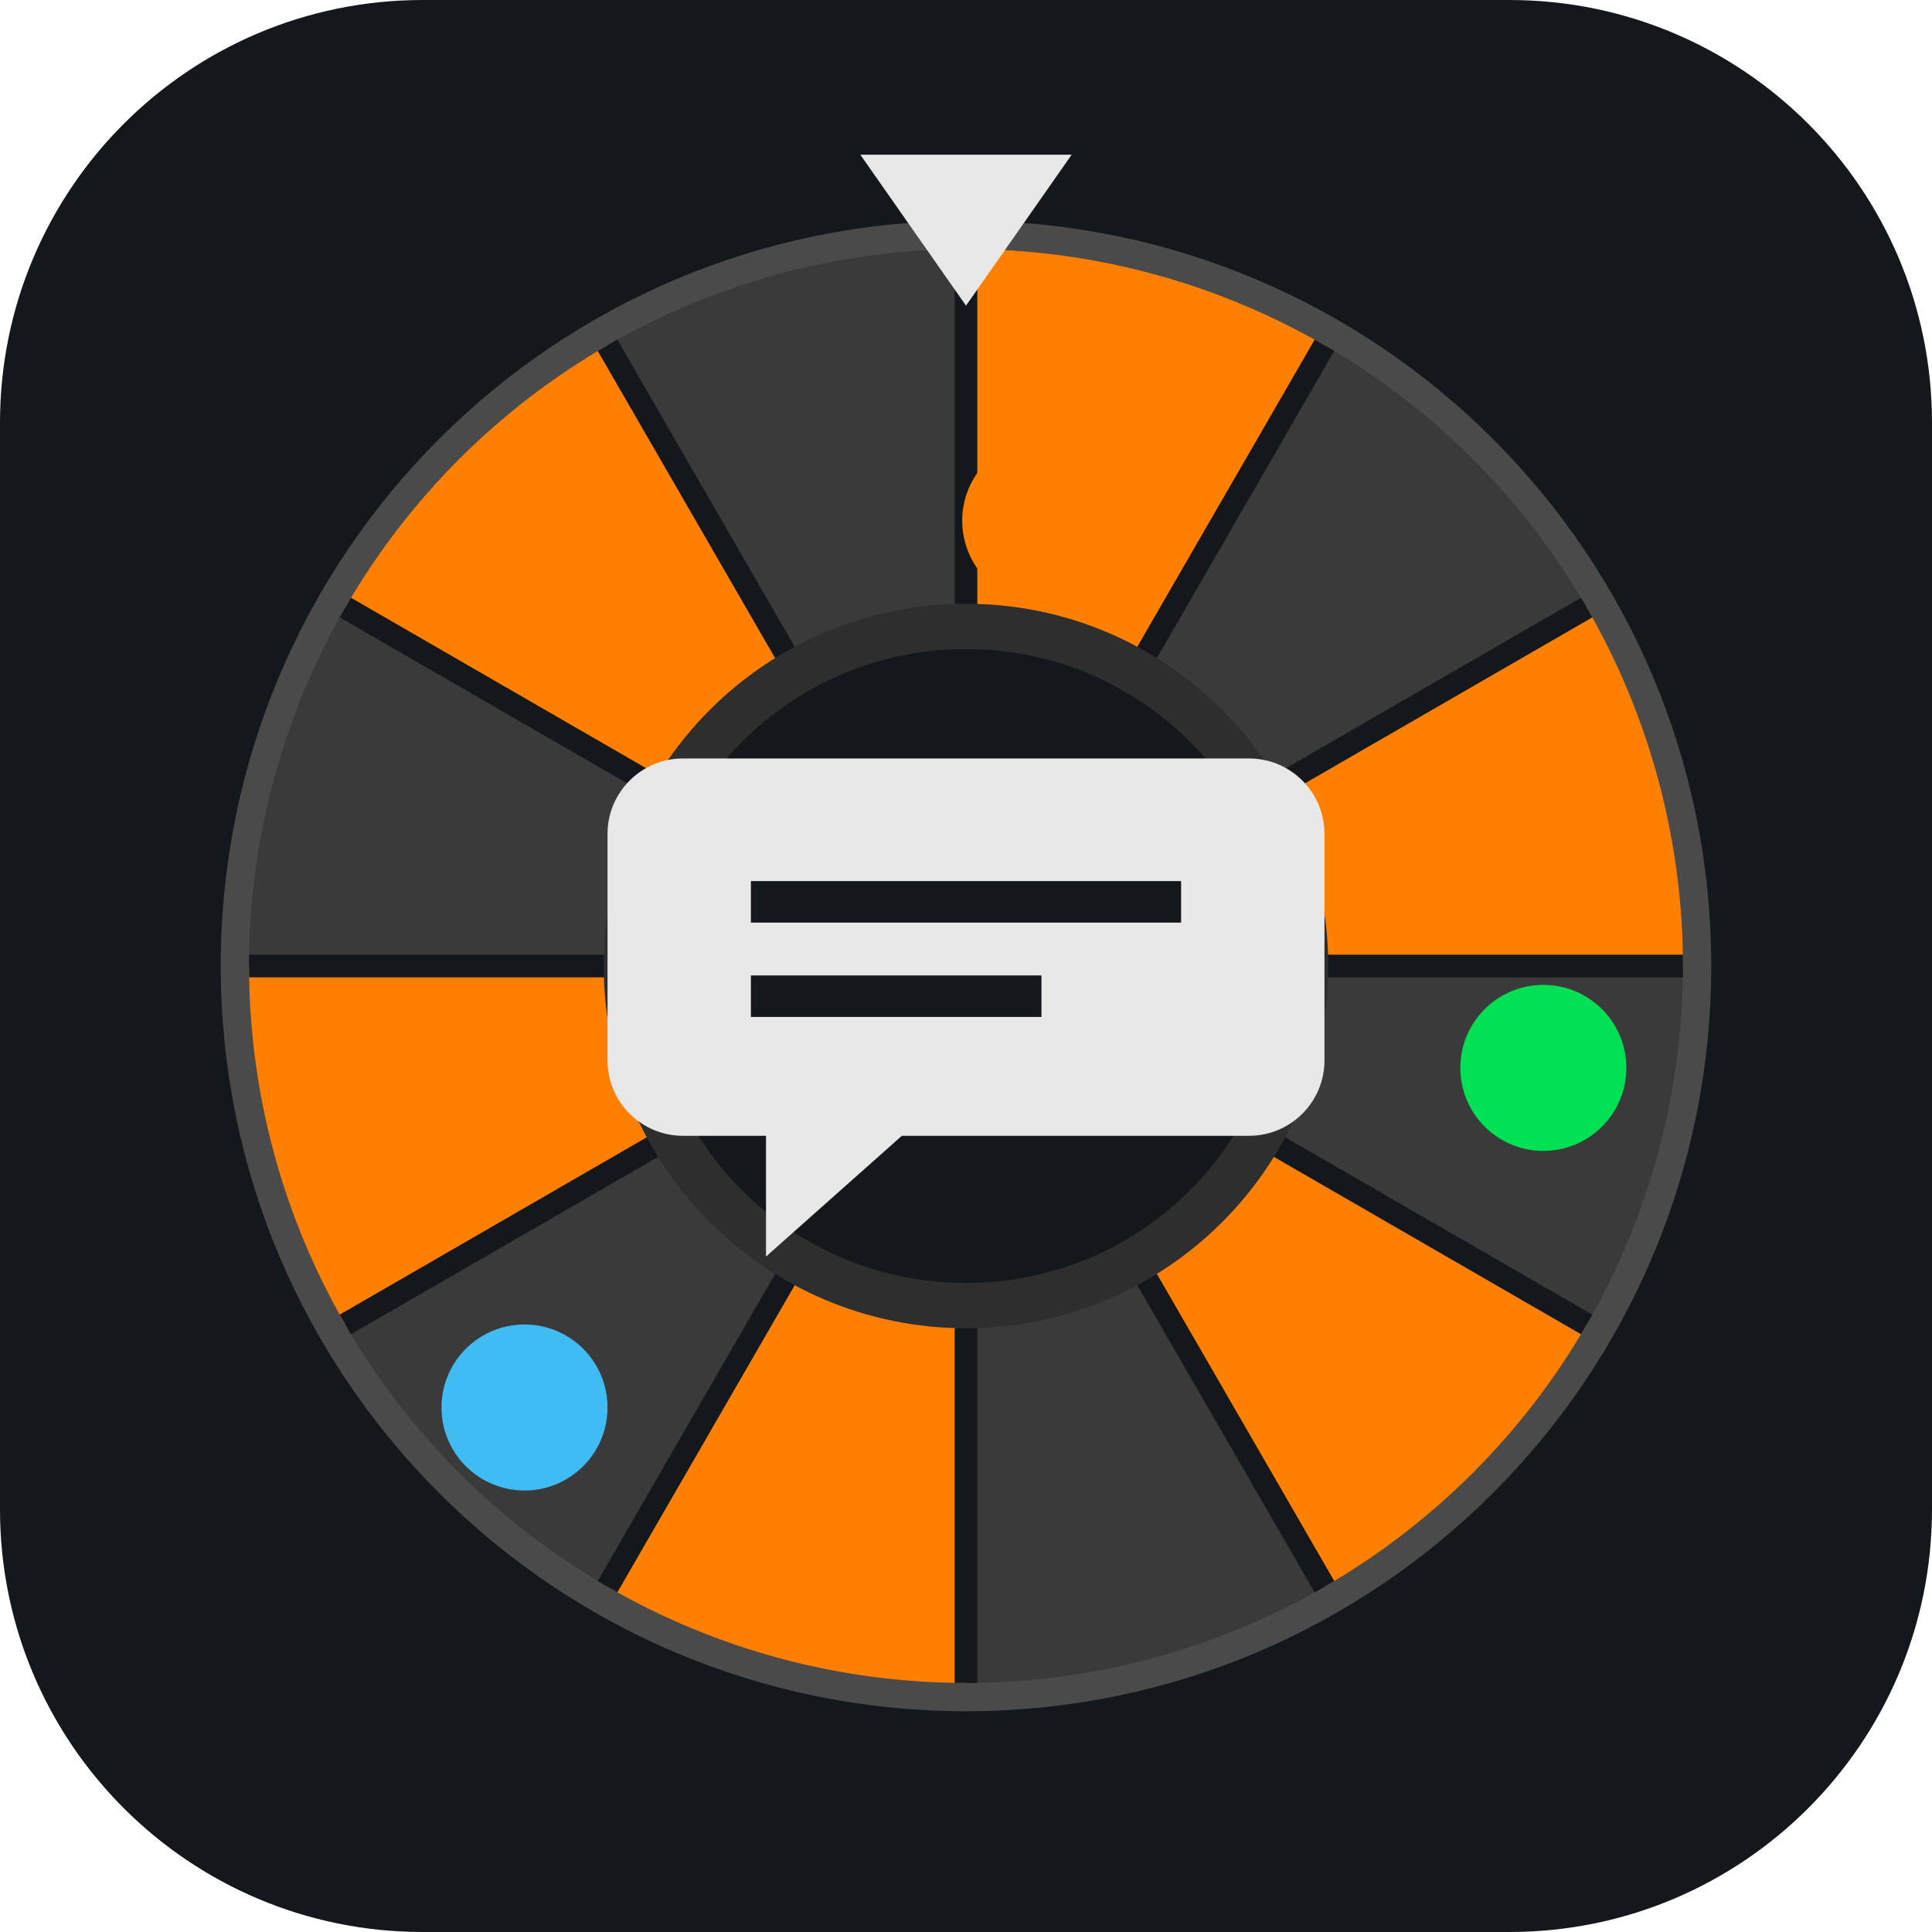
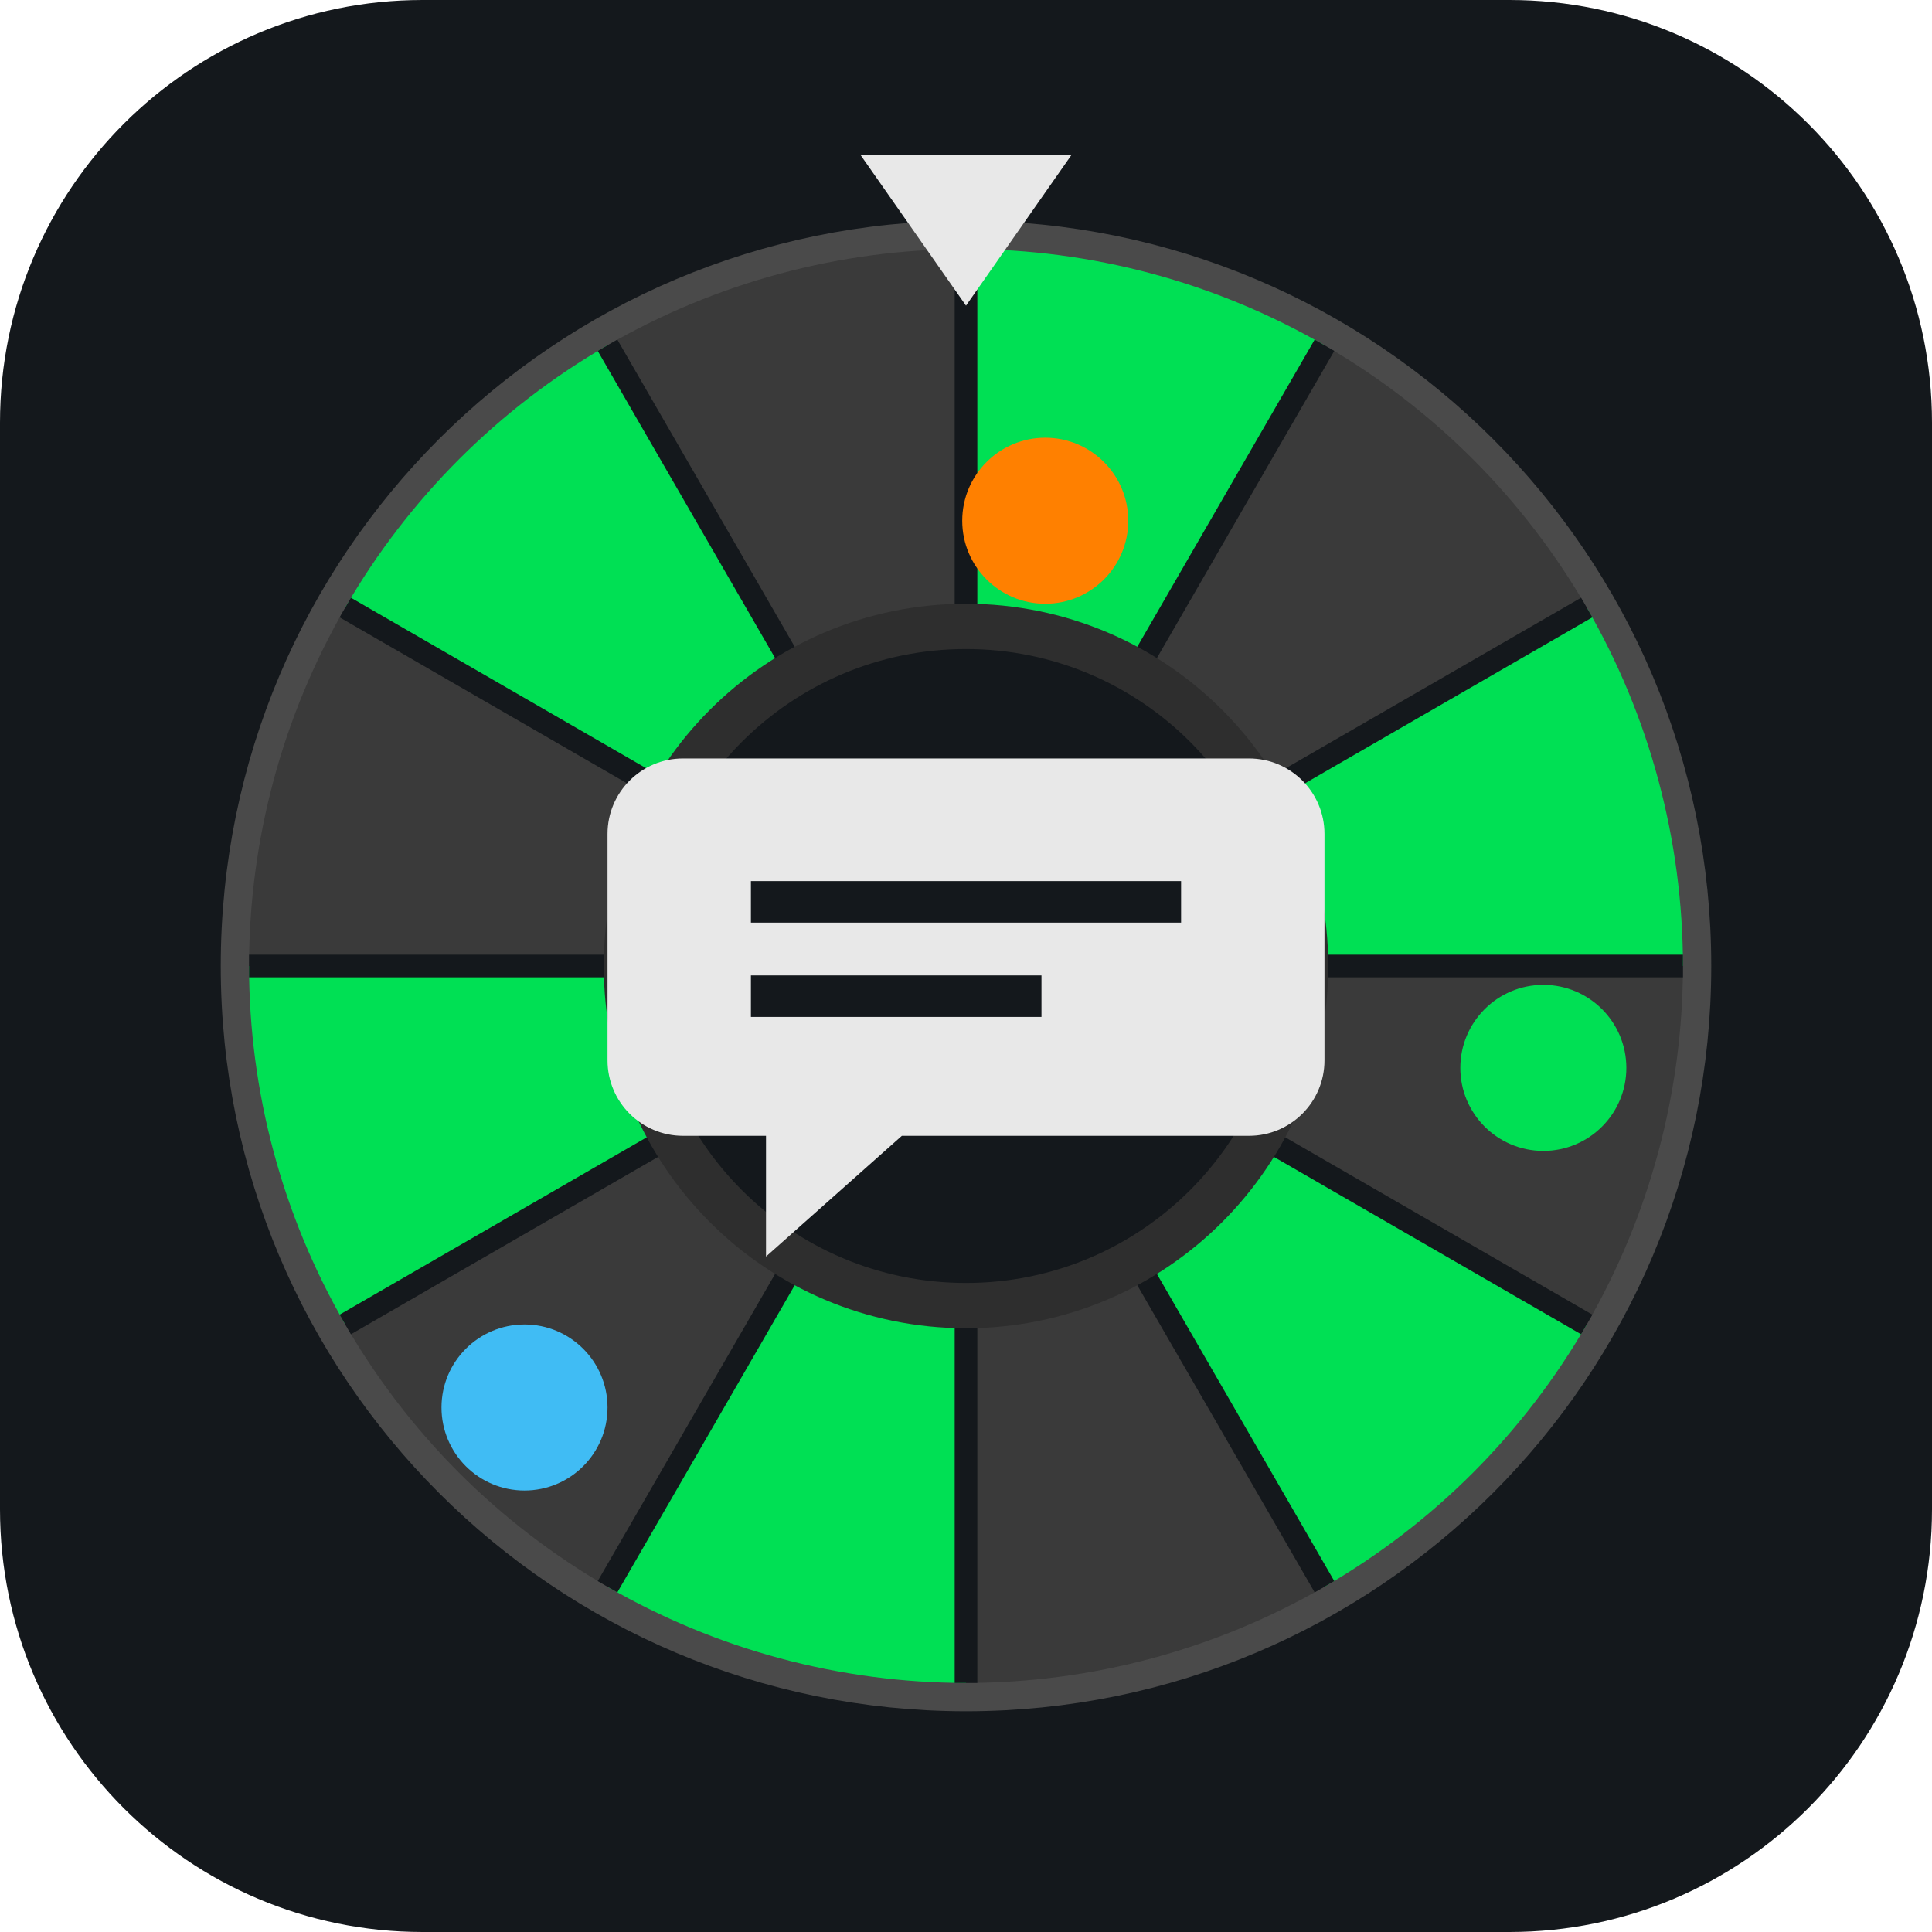
<svg xmlns="http://www.w3.org/2000/svg" viewBox="0 0 64 64">
  <rect width="64" height="64" rx="14" fill="#14181c" />
  <g transform="translate(32 32) scale(1.25) translate(-32 -27)">
    <circle cx="32" cy="27" r="19" fill="#3a3a3a" stroke="#4a4a4a" stroke-width="1.5" />
-     <path d="M32 27 L32 8 A19 19 0 0 1 41.5 10.55 Z" fill="#ff8000" />
+     <path d="M32 27 L32 8 A19 19 0 0 1 41.5 10.55 Z" fill="#00e054" />
    <path d="M32 27 L41.5 10.55 A19 19 0 0 1 48.45 17.5 Z" fill="#3a3a3a" />
-     <path d="M32 27 L48.45 17.5 A19 19 0 0 1 51 27 Z" fill="#ff8000" />
+     <path d="M32 27 L48.45 17.5 A19 19 0 0 1 51 27 Z" fill="#00e054" />
    <path d="M32 27 L51 27 A19 19 0 0 1 48.45 36.5 Z" fill="#3a3a3a" />
-     <path d="M32 27 L48.45 36.5 A19 19 0 0 1 41.5 43.45 Z" fill="#ff8000" />
+     <path d="M32 27 L48.45 36.5 A19 19 0 0 1 41.5 43.45 Z" fill="#00e054" />
    <path d="M32 27 L41.5 43.45 A19 19 0 0 1 32 46 Z" fill="#3a3a3a" />
-     <path d="M32 27 L32 46 A19 19 0 0 1 22.5 43.45 Z" fill="#ff8000" />
+     <path d="M32 27 L32 46 A19 19 0 0 1 22.5 43.45 Z" fill="#00e054" />
    <path d="M32 27 L22.5 43.45 A19 19 0 0 1 15.55 36.5 Z" fill="#3a3a3a" />
-     <path d="M32 27 L15.55 36.5 A19 19 0 0 1 13 27 Z" fill="#ff8000" />
+     <path d="M32 27 L15.55 36.5 A19 19 0 0 1 13 27 Z" fill="#00e054" />
    <path d="M32 27 L13 27 A19 19 0 0 1 15.55 17.5 Z" fill="#3a3a3a" />
-     <path d="M32 27 L15.55 17.5 A19 19 0 0 1 22.5 10.55 Z" fill="#ff8000" />
+     <path d="M32 27 L15.55 17.5 A19 19 0 0 1 22.5 10.55 Z" fill="#00e054" />
    <path d="M32 27 L22.5 10.55 A19 19 0 0 1 32 8 Z" fill="#3a3a3a" />
    <g stroke="#14181c" stroke-width="0.6">
      <line x1="32" y1="27" x2="32" y2="8" />
      <line x1="32" y1="27" x2="41.5" y2="10.55" />
      <line x1="32" y1="27" x2="48.45" y2="17.5" />
      <line x1="32" y1="27" x2="51" y2="27" />
      <line x1="32" y1="27" x2="48.45" y2="36.5" />
      <line x1="32" y1="27" x2="41.5" y2="43.45" />
      <line x1="32" y1="27" x2="32" y2="46" />
      <line x1="32" y1="27" x2="22.5" y2="43.45" />
      <line x1="32" y1="27" x2="15.55" y2="36.5" />
      <line x1="32" y1="27" x2="13" y2="27" />
      <line x1="32" y1="27" x2="15.55" y2="17.5" />
      <line x1="32" y1="27" x2="22.5" y2="10.55" />
    </g>
    <circle cx="34.1" cy="15.2" r="2.2" fill="#ff8000" />
    <circle cx="47.3" cy="29.7" r="2.2" fill="#00e054" />
    <circle cx="20.3" cy="38.7" r="2.2" fill="#40bcf4" />
    <path d="M32 9.5 L34.8 5.5 L29.2 5.5 Z" fill="#e8e8e8" />
    <circle cx="32" cy="27" r="9" fill="#14181c" stroke="#2e2e2e" stroke-width="1.2" />
    <path d="M24.5 21.5h15a2 2 0 0 1 2 2v6a2 2 0 0 1-2 2h-9.2l-3.6 3.2v-3.2h-2.2a2 2 0 0 1-2-2v-6a2 2 0 0 1 2-2Z" fill="#e8e8e8" />
    <line x1="26.3" y1="25.3" x2="37.7" y2="25.3" stroke="#14181c" stroke-width="1.1" />
    <line x1="26.3" y1="27.8" x2="34" y2="27.8" stroke="#14181c" stroke-width="1.1" />
  </g>
</svg>
